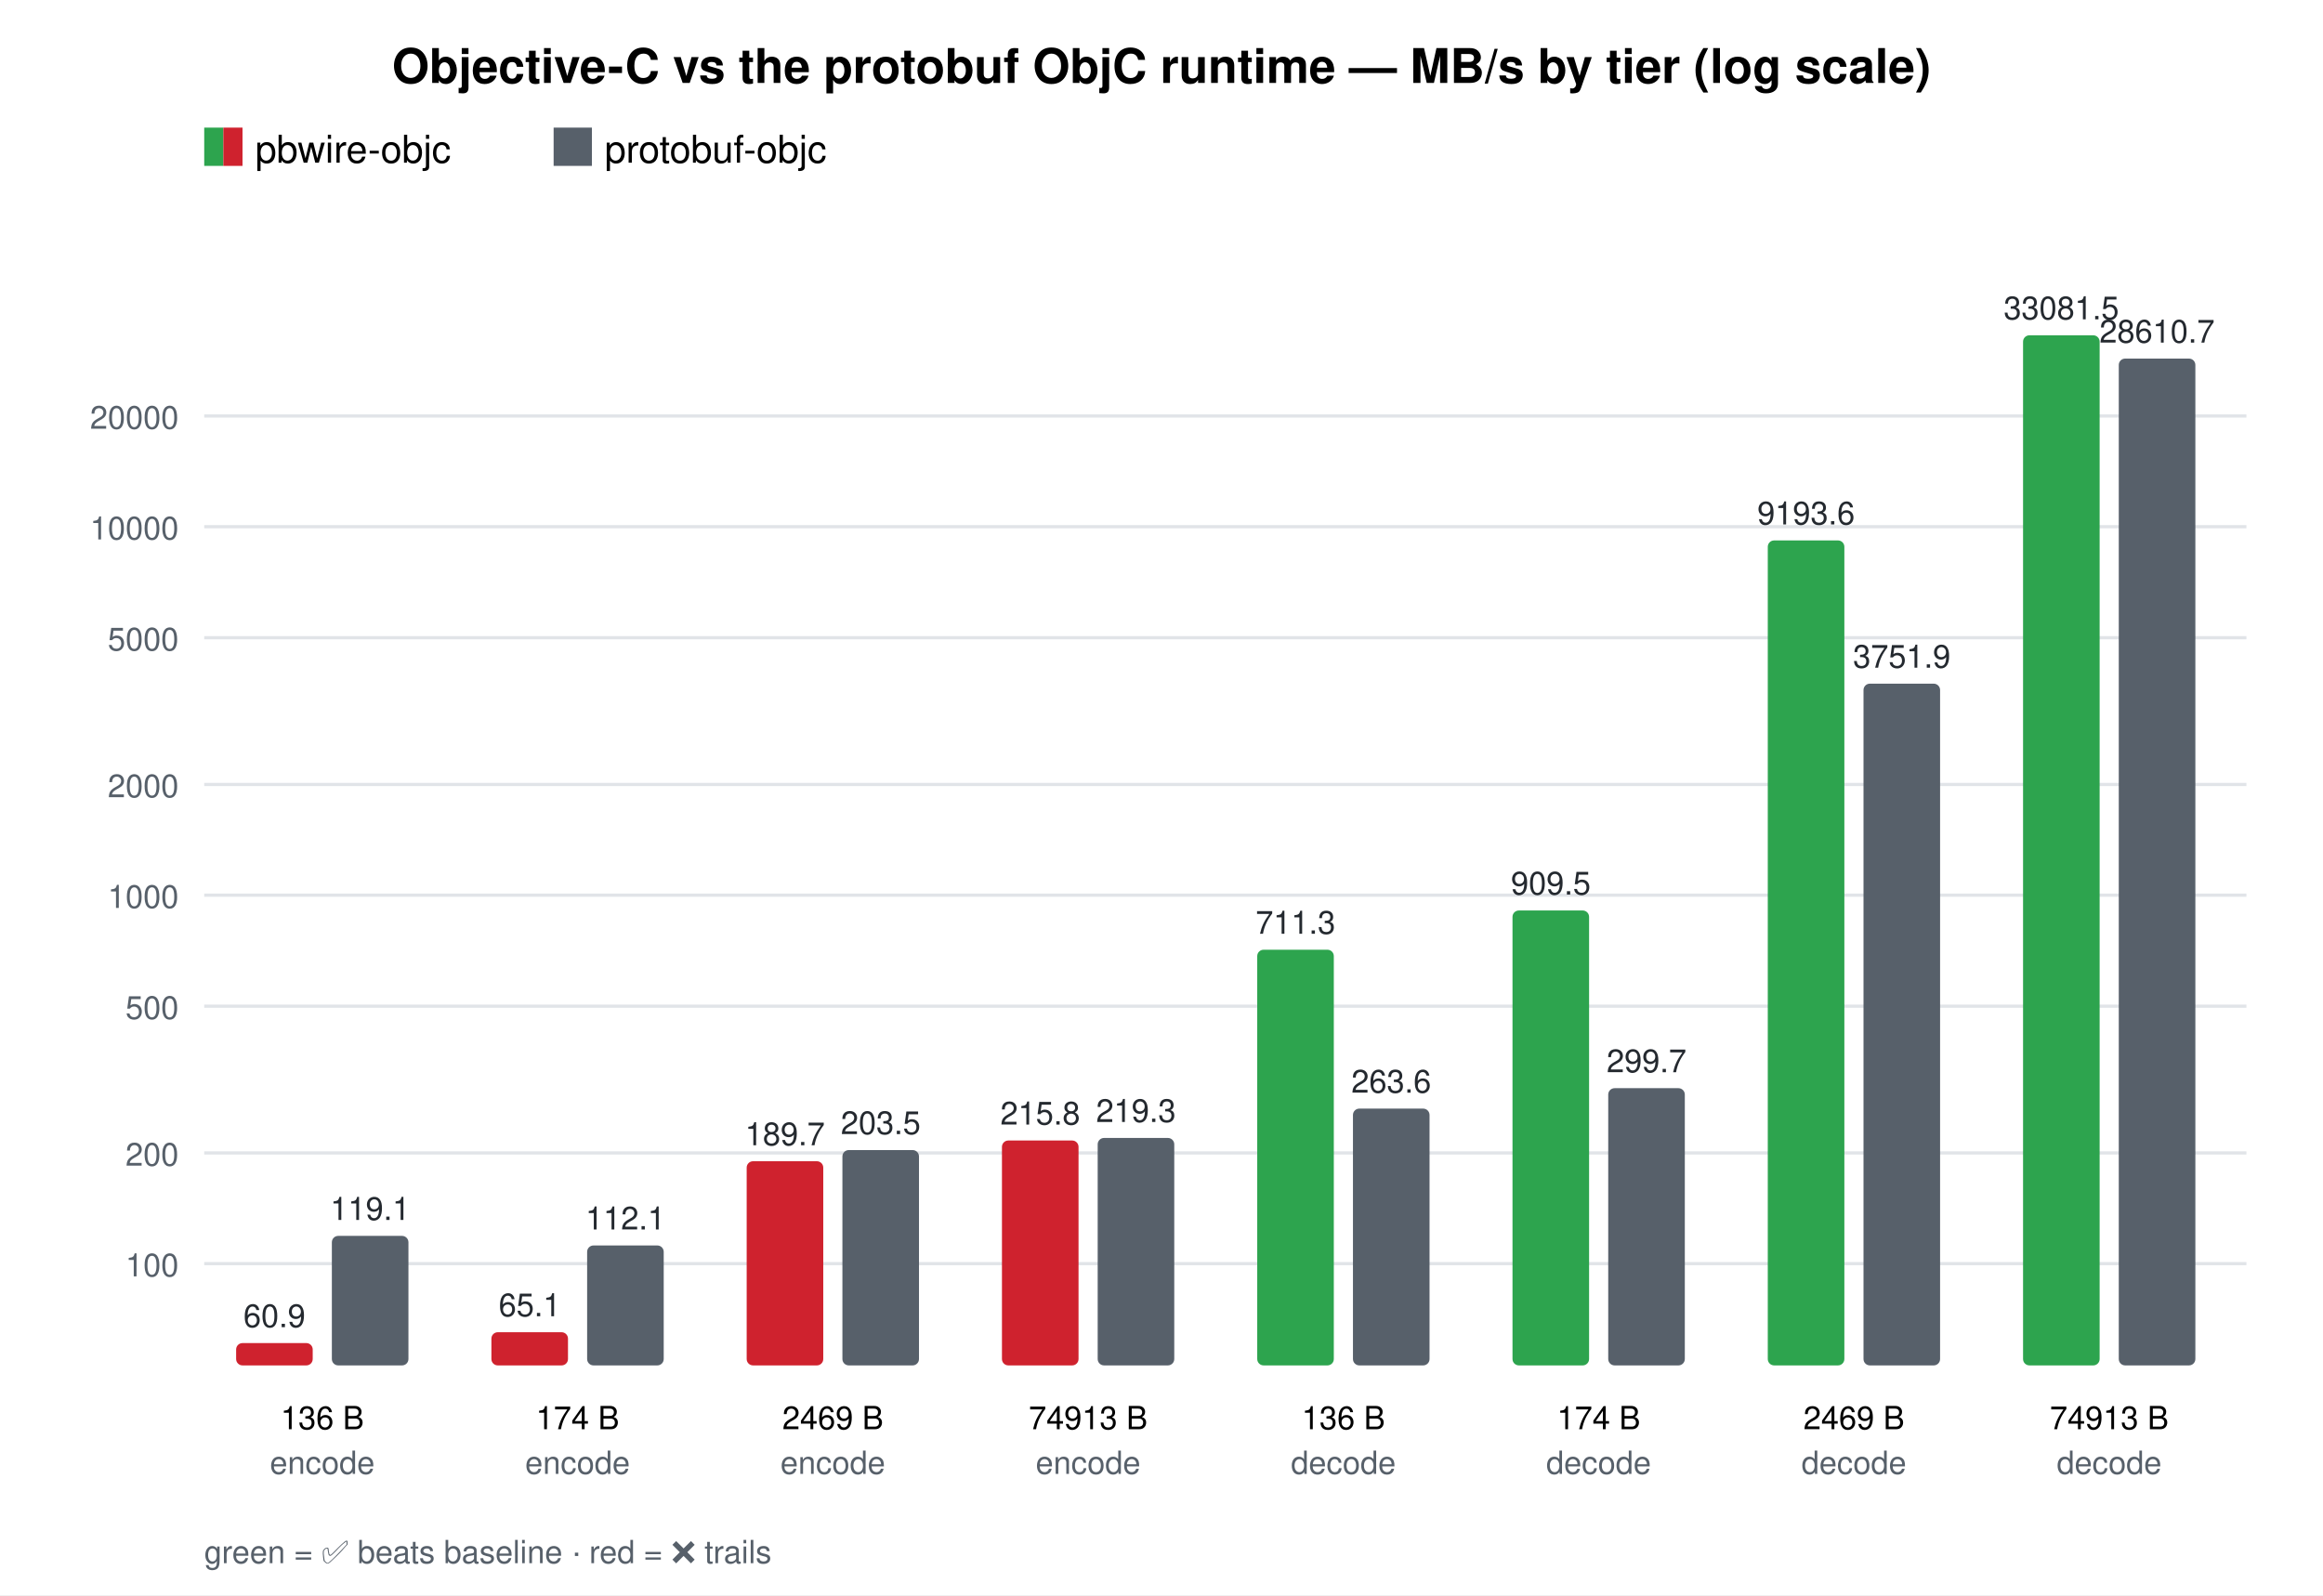
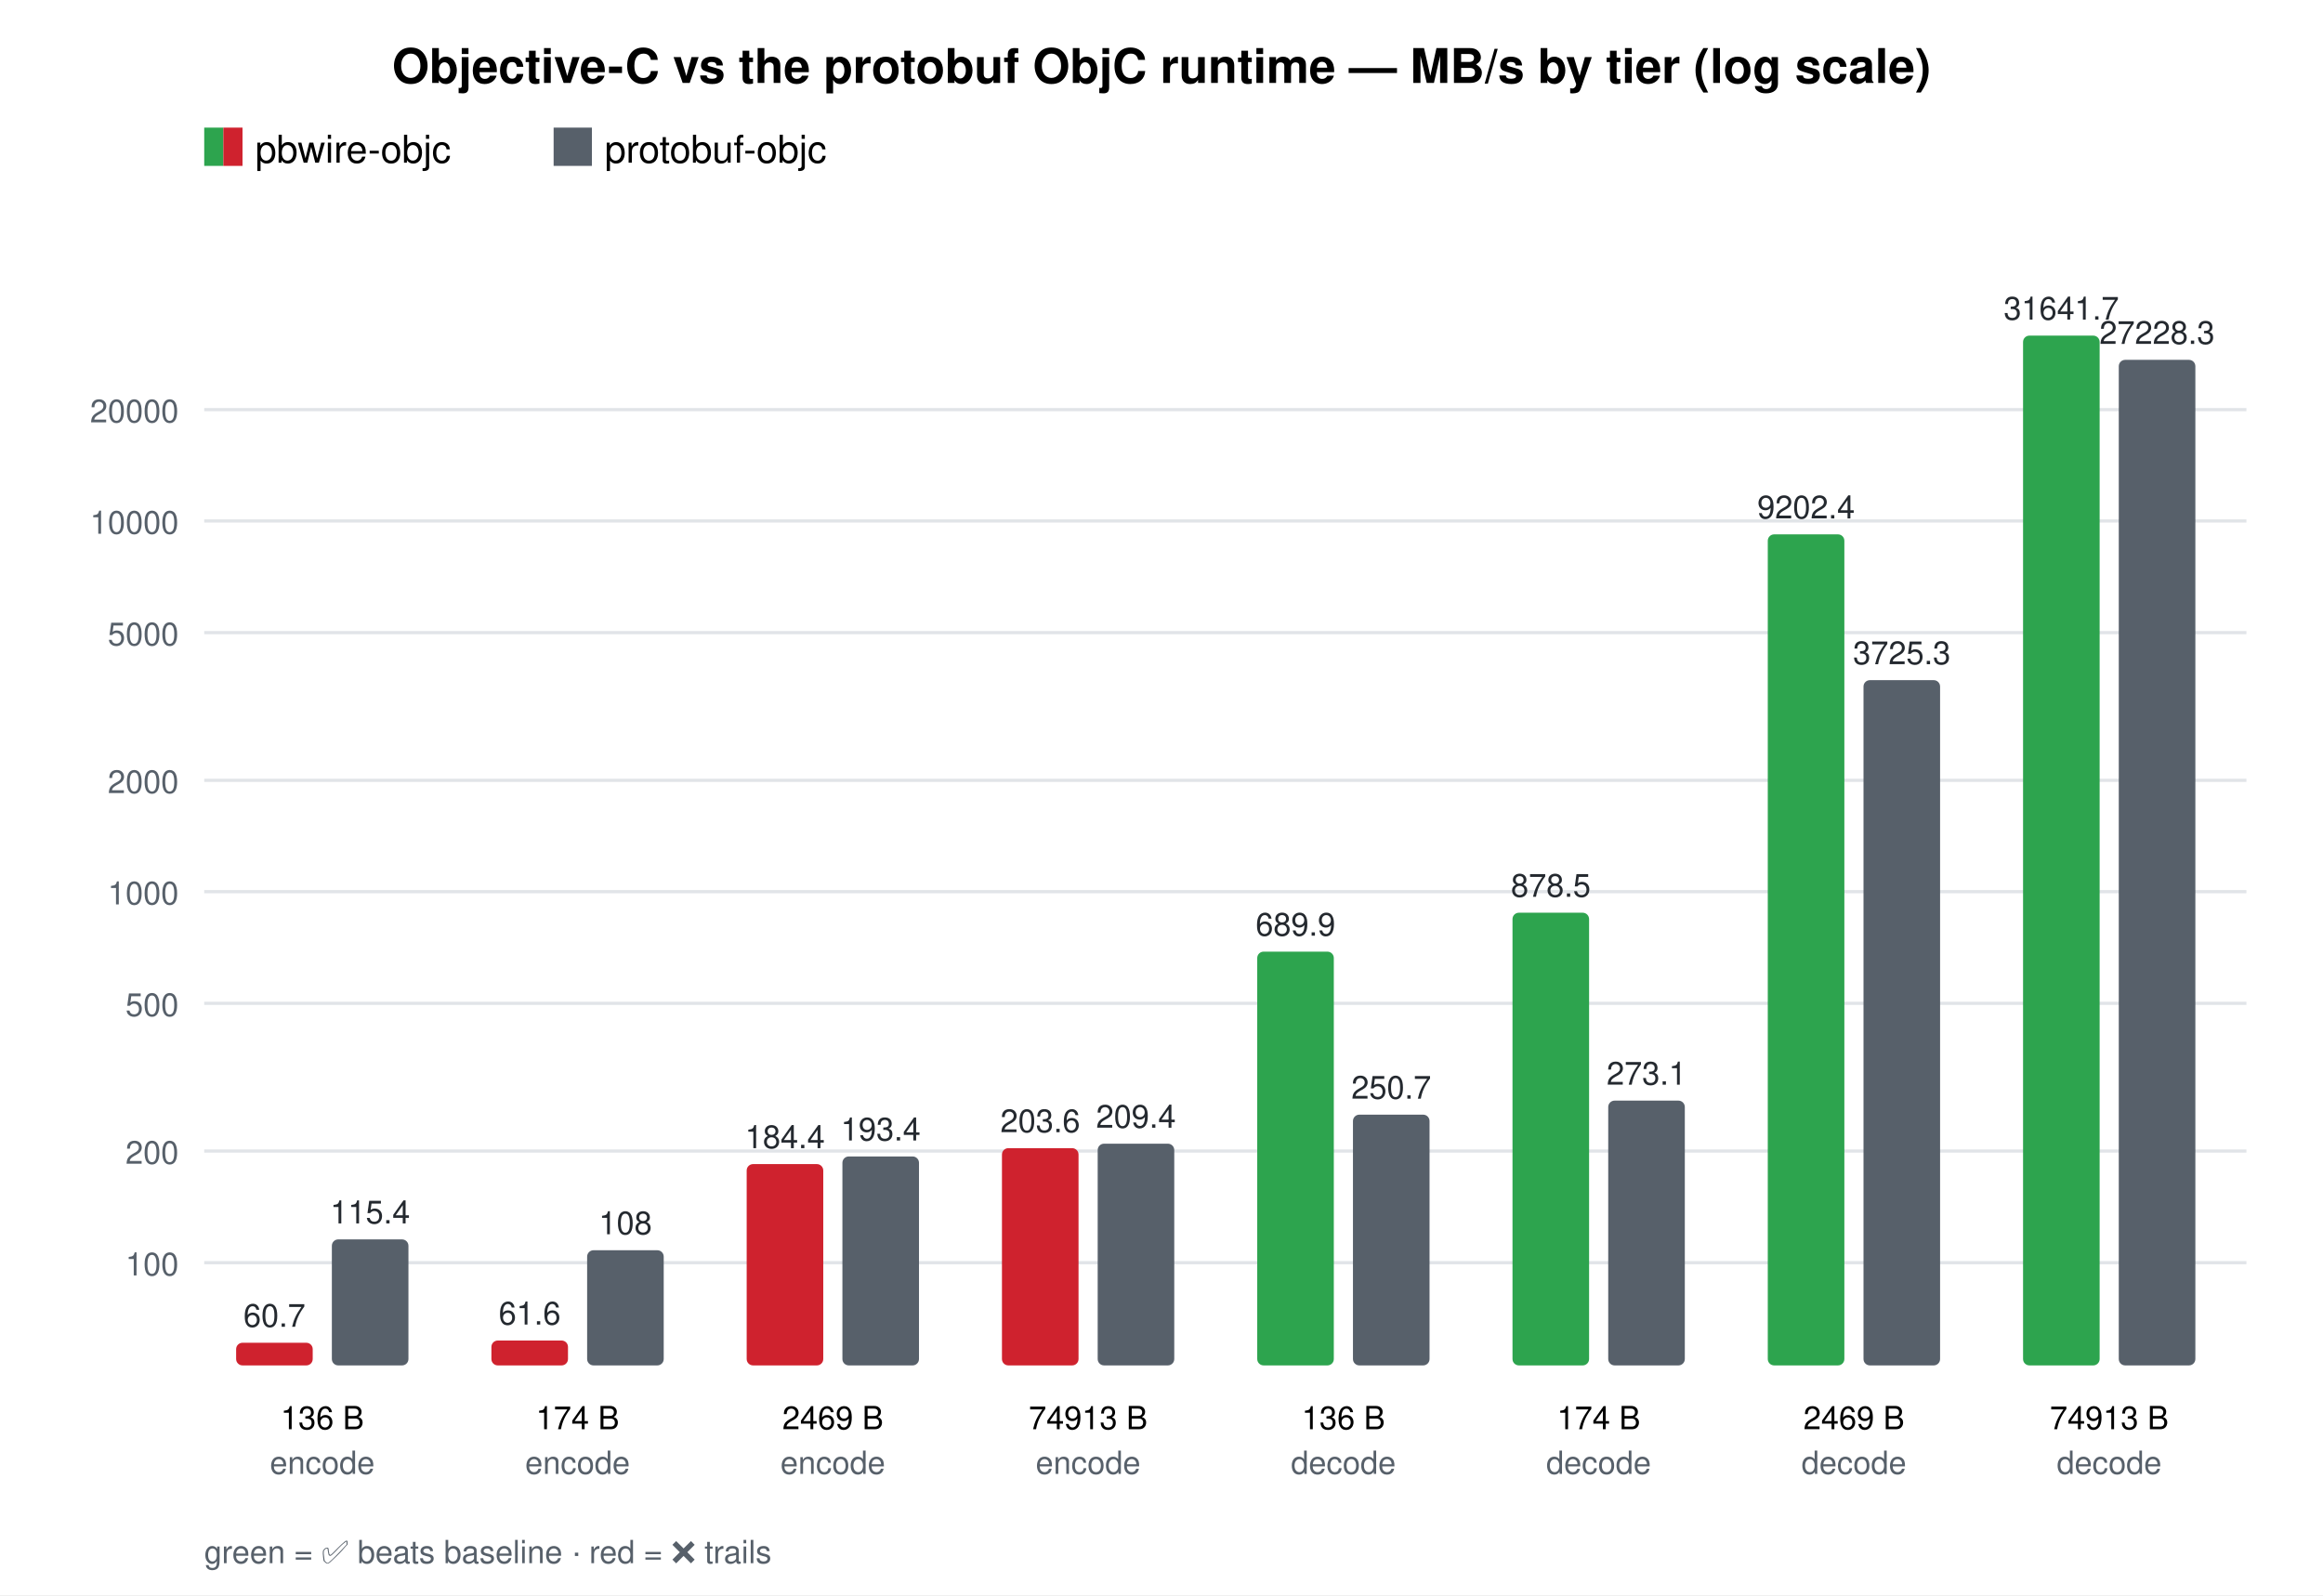
<svg xmlns="http://www.w3.org/2000/svg" width="728" height="500" font-family="Helvetica, Arial, sans-serif">
  <rect width="728" height="500" fill="#ffffff" />
  <text x="364.0" y="26" text-anchor="middle" font-size="15" font-weight="bold">Objective-C vs the protobuf ObjC runtime — MB/s by tier (log scale)</text>
  <rect x="64" y="40" width="6" height="12" fill="#2da44e" />
  <rect x="70" y="40" width="6" height="12" fill="#cf222e" />
  <text x="80" y="51" font-size="12">pbwire-objc</text>
  <rect x="173.5" y="40" width="12" height="12" fill="#57606a" />
  <text x="189.5" y="51" font-size="12">protobuf-objc</text>
-   <line x1="64" y1="396.1" x2="704" y2="396.1" stroke="#e1e4e8" />
-   <text x="56" y="400.1" text-anchor="end" font-size="10" fill="#57606a">100</text>
-   <line x1="64" y1="361.4" x2="704" y2="361.4" stroke="#e1e4e8" />
-   <text x="56" y="365.4" text-anchor="end" font-size="10" fill="#57606a">200</text>
-   <line x1="64" y1="315.4" x2="704" y2="315.4" stroke="#e1e4e8" />
-   <text x="56" y="319.4" text-anchor="end" font-size="10" fill="#57606a">500</text>
-   <line x1="64" y1="280.6" x2="704" y2="280.6" stroke="#e1e4e8" />
-   <text x="56" y="284.6" text-anchor="end" font-size="10" fill="#57606a">1000</text>
-   <line x1="64" y1="245.9" x2="704" y2="245.9" stroke="#e1e4e8" />
-   <text x="56" y="249.9" text-anchor="end" font-size="10" fill="#57606a">2000</text>
-   <line x1="64" y1="199.9" x2="704" y2="199.9" stroke="#e1e4e8" />
-   <text x="56" y="203.9" text-anchor="end" font-size="10" fill="#57606a">5000</text>
-   <line x1="64" y1="165.1" x2="704" y2="165.1" stroke="#e1e4e8" />
-   <text x="56" y="169.1" text-anchor="end" font-size="10" fill="#57606a">10000</text>
-   <line x1="64" y1="130.4" x2="704" y2="130.4" stroke="#e1e4e8" />
-   <text x="56" y="134.4" text-anchor="end" font-size="10" fill="#57606a">20000</text>
+   <line x1="64" y1="395.8" x2="704" y2="395.8" stroke="#e1e4e8" />
+   <text x="56" y="399.8" text-anchor="end" font-size="10" fill="#57606a">100</text>
+   <line x1="64" y1="360.8" x2="704" y2="360.8" stroke="#e1e4e8" />
+   <text x="56" y="364.8" text-anchor="end" font-size="10" fill="#57606a">200</text>
+   <line x1="64" y1="314.5" x2="704" y2="314.5" stroke="#e1e4e8" />
+   <text x="56" y="318.5" text-anchor="end" font-size="10" fill="#57606a">500</text>
+   <line x1="64" y1="279.5" x2="704" y2="279.5" stroke="#e1e4e8" />
+   <text x="56" y="283.5" text-anchor="end" font-size="10" fill="#57606a">1000</text>
+   <line x1="64" y1="244.6" x2="704" y2="244.6" stroke="#e1e4e8" />
+   <text x="56" y="248.6" text-anchor="end" font-size="10" fill="#57606a">2000</text>
+   <line x1="64" y1="198.3" x2="704" y2="198.3" stroke="#e1e4e8" />
+   <text x="56" y="202.3" text-anchor="end" font-size="10" fill="#57606a">5000</text>
+   <line x1="64" y1="163.3" x2="704" y2="163.3" stroke="#e1e4e8" />
+   <text x="56" y="167.3" text-anchor="end" font-size="10" fill="#57606a">10000</text>
+   <line x1="64" y1="128.4" x2="704" y2="128.4" stroke="#e1e4e8" />
+   <text x="56" y="132.4" text-anchor="end" font-size="10" fill="#57606a">20000</text>
  <text x="101.0" y="448" text-anchor="middle" font-size="10">136 B</text>
  <text x="101.0" y="462" text-anchor="middle" font-size="10" fill="#57606a">encode</text>
-   <rect x="74.0" y="421.0" width="24" height="7.0" rx="2" fill="#cf222e" />
-   <text x="86.0" y="416.0" text-anchor="middle" font-size="10" fill="#24292f">60.9</text>
-   <rect x="104.0" y="387.4" width="24" height="40.6" rx="2" fill="#57606a" />
-   <text x="116.0" y="382.4" text-anchor="middle" font-size="10" fill="#24292f">119.1</text>
+   <rect x="74.0" y="420.9" width="24" height="7.1" rx="2" fill="#cf222e" />
+   <text x="86.0" y="415.9" text-anchor="middle" font-size="10" fill="#24292f">60.7</text>
+   <rect x="104.0" y="388.5" width="24" height="39.5" rx="2" fill="#57606a" />
+   <text x="116.0" y="383.5" text-anchor="middle" font-size="10" fill="#24292f">115.4</text>
  <text x="181.0" y="448" text-anchor="middle" font-size="10">174 B</text>
  <text x="181.0" y="462" text-anchor="middle" font-size="10" fill="#57606a">encode</text>
-   <rect x="154.0" y="417.6" width="24" height="10.4" rx="2" fill="#cf222e" />
-   <text x="166.0" y="412.6" text-anchor="middle" font-size="10" fill="#24292f">65.1</text>
-   <rect x="184.0" y="390.4" width="24" height="37.6" rx="2" fill="#57606a" />
-   <text x="196.0" y="385.4" text-anchor="middle" font-size="10" fill="#24292f">112.1</text>
+   <rect x="154.0" y="420.2" width="24" height="7.8" rx="2" fill="#cf222e" />
+   <text x="166.0" y="415.2" text-anchor="middle" font-size="10" fill="#24292f">61.6</text>
+   <rect x="184.0" y="391.9" width="24" height="36.1" rx="2" fill="#57606a" />
+   <text x="196.0" y="386.9" text-anchor="middle" font-size="10" fill="#24292f">108</text>
  <text x="261.0" y="448" text-anchor="middle" font-size="10">2469 B</text>
  <text x="261.0" y="462" text-anchor="middle" font-size="10" fill="#57606a">encode</text>
-   <rect x="234.0" y="364.0" width="24" height="64.0" rx="2" fill="#cf222e" />
-   <text x="246.0" y="359.0" text-anchor="middle" font-size="10" fill="#24292f">189.7</text>
-   <rect x="264.0" y="360.5" width="24" height="67.5" rx="2" fill="#57606a" />
-   <text x="276.0" y="355.5" text-anchor="middle" font-size="10" fill="#24292f">203.5</text>
+   <rect x="234.0" y="364.9" width="24" height="63.1" rx="2" fill="#cf222e" />
+   <text x="246.0" y="359.9" text-anchor="middle" font-size="10" fill="#24292f">184.4</text>
+   <rect x="264.0" y="362.5" width="24" height="65.5" rx="2" fill="#57606a" />
+   <text x="276.0" y="357.5" text-anchor="middle" font-size="10" fill="#24292f">193.4</text>
  <text x="341.0" y="448" text-anchor="middle" font-size="10">74913 B</text>
  <text x="341.0" y="462" text-anchor="middle" font-size="10" fill="#57606a">encode</text>
-   <rect x="314.0" y="357.5" width="24" height="70.5" rx="2" fill="#cf222e" />
-   <text x="326.0" y="352.5" text-anchor="middle" font-size="10" fill="#24292f">215.8</text>
-   <rect x="344.0" y="356.7" width="24" height="71.3" rx="2" fill="#57606a" />
-   <text x="356.0" y="351.7" text-anchor="middle" font-size="10" fill="#24292f">219.3</text>
+   <rect x="314.0" y="359.9" width="24" height="68.1" rx="2" fill="#cf222e" />
+   <text x="326.0" y="354.9" text-anchor="middle" font-size="10" fill="#24292f">203.6</text>
+   <rect x="344.0" y="358.5" width="24" height="69.5" rx="2" fill="#57606a" />
+   <text x="356.0" y="353.5" text-anchor="middle" font-size="10" fill="#24292f">209.4</text>
  <text x="421.0" y="448" text-anchor="middle" font-size="10">136 B</text>
  <text x="421.0" y="462" text-anchor="middle" font-size="10" fill="#57606a">decode</text>
-   <rect x="394.0" y="297.7" width="24" height="130.3" rx="2" fill="#2da44e" />
-   <text x="406.0" y="292.7" text-anchor="middle" font-size="10" fill="#24292f">711.3</text>
-   <rect x="424.0" y="347.5" width="24" height="80.5" rx="2" fill="#57606a" />
-   <text x="436.0" y="342.5" text-anchor="middle" font-size="10" fill="#24292f">263.6</text>
+   <rect x="394.0" y="298.3" width="24" height="129.7" rx="2" fill="#2da44e" />
+   <text x="406.0" y="293.3" text-anchor="middle" font-size="10" fill="#24292f">689.9</text>
+   <rect x="424.0" y="349.4" width="24" height="78.6" rx="2" fill="#57606a" />
+   <text x="436.0" y="344.4" text-anchor="middle" font-size="10" fill="#24292f">250.7</text>
  <text x="501.0" y="448" text-anchor="middle" font-size="10">174 B</text>
  <text x="501.0" y="462" text-anchor="middle" font-size="10" fill="#57606a">decode</text>
-   <rect x="474.0" y="285.4" width="24" height="142.6" rx="2" fill="#2da44e" />
-   <text x="486.0" y="280.4" text-anchor="middle" font-size="10" fill="#24292f">909.5</text>
-   <rect x="504.0" y="341.1" width="24" height="86.9" rx="2" fill="#57606a" />
-   <text x="516.0" y="336.1" text-anchor="middle" font-size="10" fill="#24292f">299.7</text>
+   <rect x="474.0" y="286.1" width="24" height="141.9" rx="2" fill="#2da44e" />
+   <text x="486.0" y="281.1" text-anchor="middle" font-size="10" fill="#24292f">878.5</text>
+   <rect x="504.0" y="345.0" width="24" height="83.0" rx="2" fill="#57606a" />
+   <text x="516.0" y="340.0" text-anchor="middle" font-size="10" fill="#24292f">273.1</text>
  <text x="581.0" y="448" text-anchor="middle" font-size="10">2469 B</text>
  <text x="581.0" y="462" text-anchor="middle" font-size="10" fill="#57606a">decode</text>
-   <rect x="554.0" y="169.4" width="24" height="258.6" rx="2" fill="#2da44e" />
-   <text x="566.0" y="164.4" text-anchor="middle" font-size="10" fill="#24292f">9193.6</text>
-   <rect x="584.0" y="214.3" width="24" height="213.7" rx="2" fill="#57606a" />
-   <text x="596.0" y="209.3" text-anchor="middle" font-size="10" fill="#24292f">3751.9</text>
+   <rect x="554.0" y="167.5" width="24" height="260.5" rx="2" fill="#2da44e" />
+   <text x="566.0" y="162.5" text-anchor="middle" font-size="10" fill="#24292f">9202.4</text>
+   <rect x="584.0" y="213.2" width="24" height="214.8" rx="2" fill="#57606a" />
+   <text x="596.0" y="208.2" text-anchor="middle" font-size="10" fill="#24292f">3725.3</text>
  <text x="661.0" y="448" text-anchor="middle" font-size="10">74913 B</text>
  <text x="661.0" y="462" text-anchor="middle" font-size="10" fill="#57606a">decode</text>
-   <rect x="634.0" y="105.1" width="24" height="322.9" rx="2" fill="#2da44e" />
-   <text x="646.0" y="100.1" text-anchor="middle" font-size="10" fill="#24292f">33081.5</text>
-   <rect x="664.0" y="112.4" width="24" height="315.6" rx="2" fill="#57606a" />
-   <text x="676.0" y="107.4" text-anchor="middle" font-size="10" fill="#24292f">28610.7</text>
+   <rect x="634.0" y="105.2" width="24" height="322.8" rx="2" fill="#2da44e" />
+   <text x="646.0" y="100.2" text-anchor="middle" font-size="10" fill="#24292f">31641.7</text>
+   <rect x="664.0" y="112.8" width="24" height="315.2" rx="2" fill="#57606a" />
+   <text x="676.0" y="107.8" text-anchor="middle" font-size="10" fill="#24292f">27228.3</text>
  <text x="64" y="490" font-size="10" fill="#57606a">green = ✅ beats baseline · red = ❌ trails</text>
</svg>
